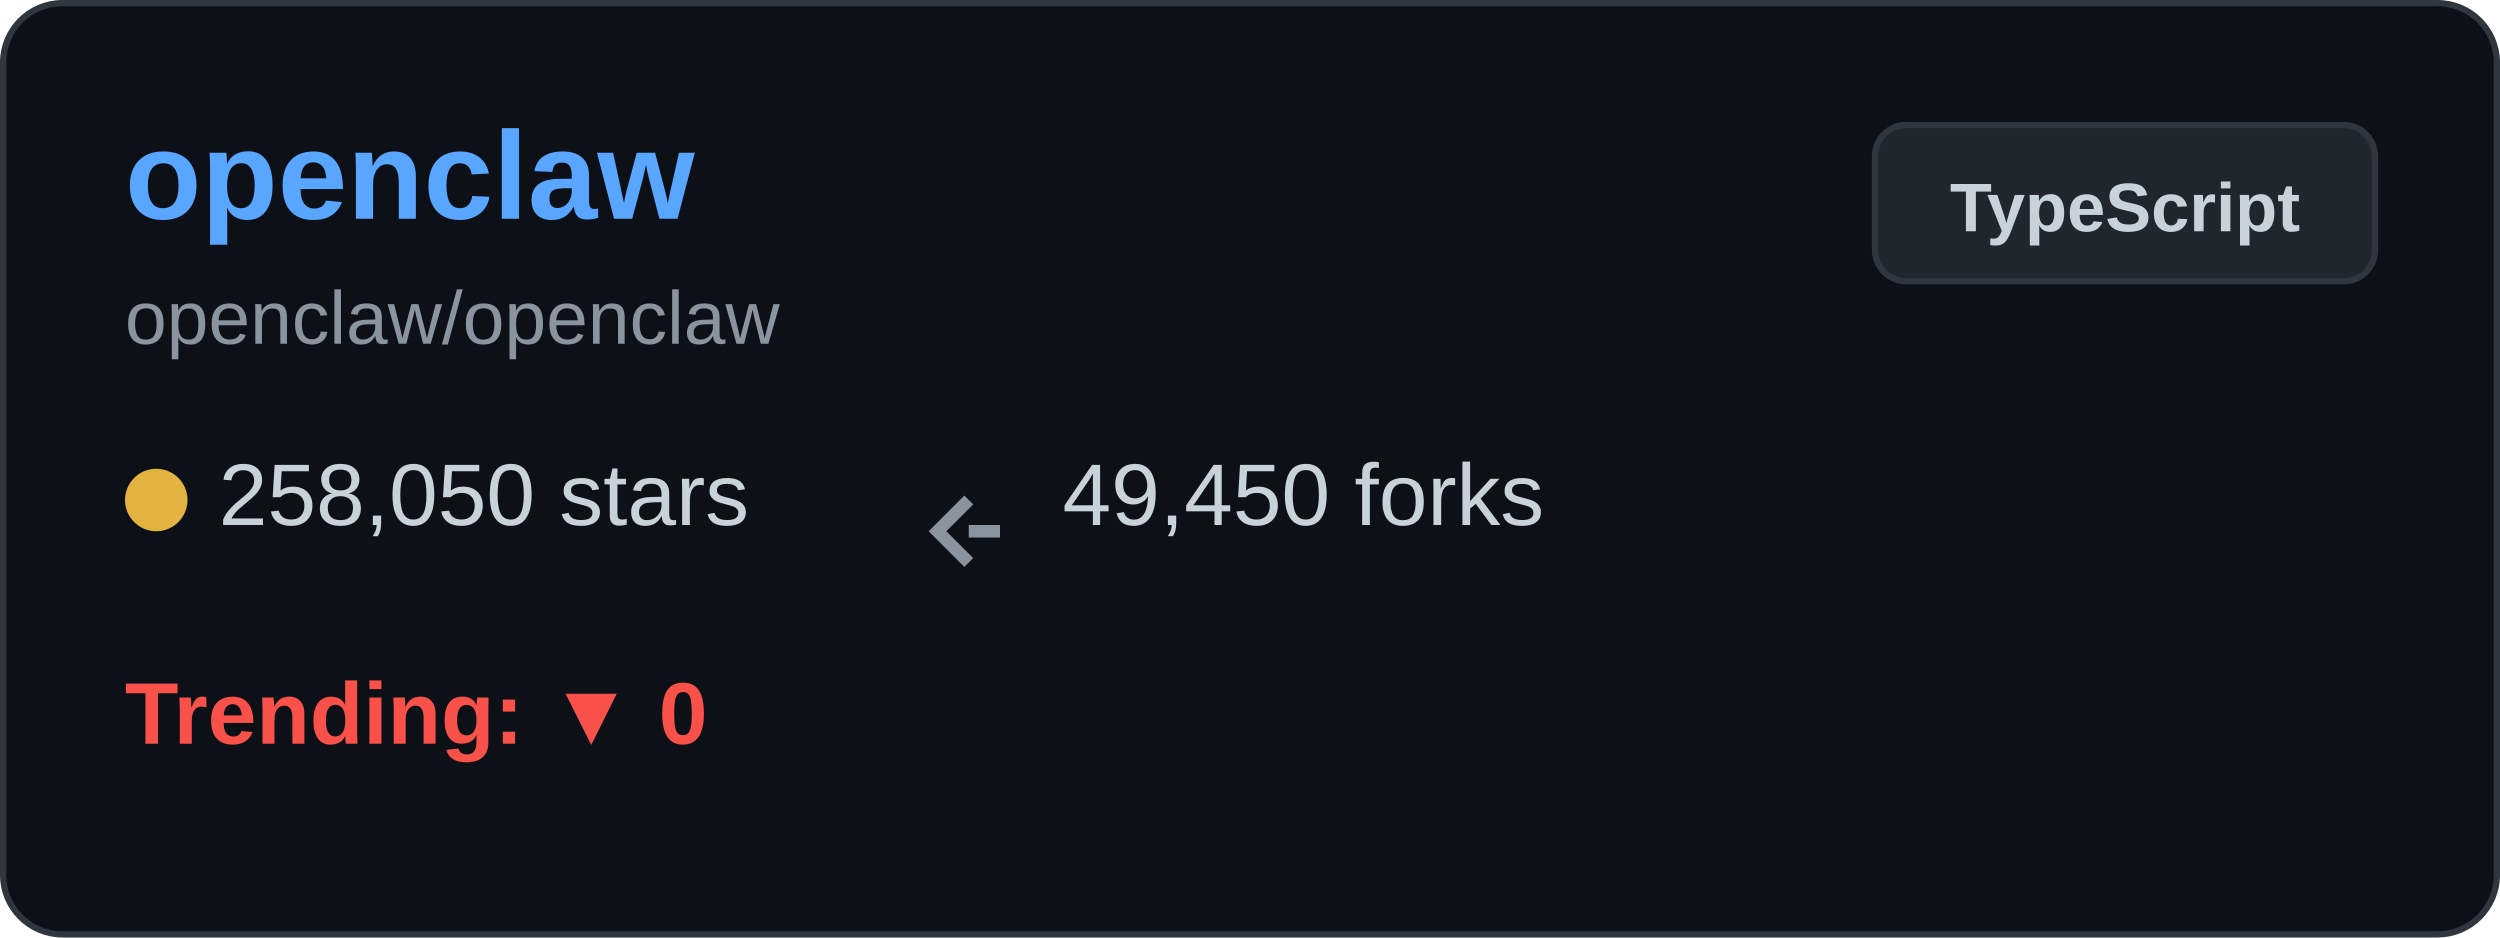
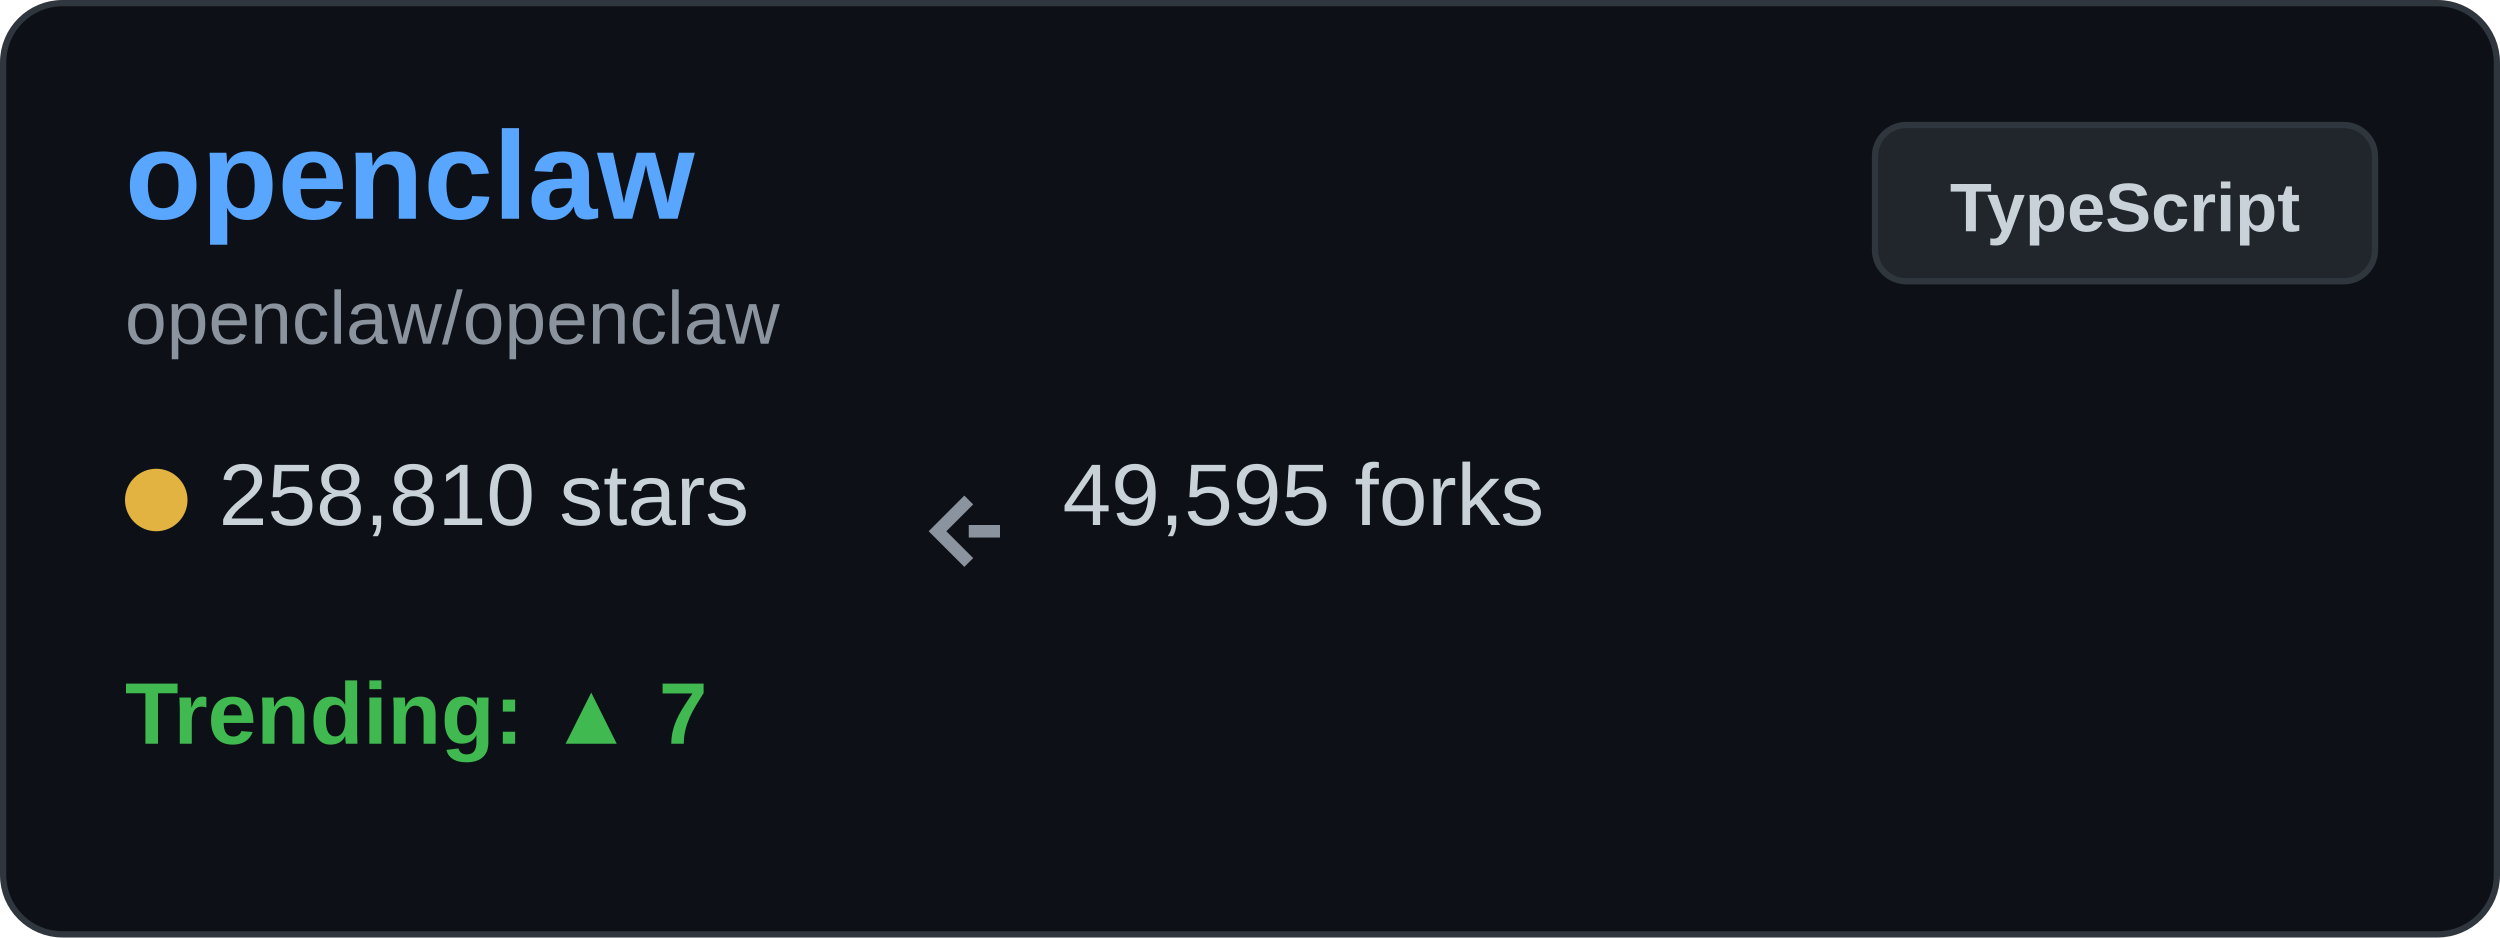
<svg xmlns="http://www.w3.org/2000/svg" width="400" height="150" viewBox="0 0 400 150" fill="none">
  <rect x="0.5" y="0.5" width="399" height="149" rx="9.5" fill="#0d1117" stroke="#30363d" />
  <text x="20" y="35" font-family="Arial, sans-serif" font-size="20" font-weight="bold" fill="#58a6ff">openclaw</text>
  <text x="20" y="55" font-family="Arial, sans-serif" font-size="12" fill="#8b949e">openclaw/openclaw</text>
  <g transform="translate(20, 80)">
    <circle cx="5" cy="0" r="5" fill="#e3b341" />
-     <text x="15" y="4" font-family="Arial, sans-serif" font-size="14" fill="#c9d1d9">258,050 stars</text>
+     <text x="15" y="4" font-family="Arial, sans-serif" font-size="14" fill="#c9d1d9">258,810 stars</text>
  </g>
  <g transform="translate(150, 80)">
    <path d="M5 0 L0 5 L5 10 M5 5 L10 5" stroke="#8b949e" stroke-width="2" fill="none" />
-     <text x="20" y="4" font-family="Arial, sans-serif" font-size="14" fill="#c9d1d9">49,450 forks</text>
+     <text x="20" y="4" font-family="Arial, sans-serif" font-size="14" fill="#c9d1d9">49,595 forks</text>
  </g>
  <g transform="translate(20, 115)">
-     <text x="0" y="4" font-family="Arial, sans-serif" font-size="14" font-weight="bold" fill="#f85149">Trending: ▼ 0</text>
+     <text x="0" y="4" font-family="Arial, sans-serif" font-size="14" font-weight="bold" fill="#3fb950">Trending: ▲ 7</text>
  </g>
  <rect x="300" y="20" width="80" height="25" rx="5" fill="#21262d" stroke="#30363d" />
  <text x="340" y="37" font-family="Arial, sans-serif" font-size="11" font-weight="bold" fill="#c9d1d9" text-anchor="middle">TypeScript</text>
</svg>
